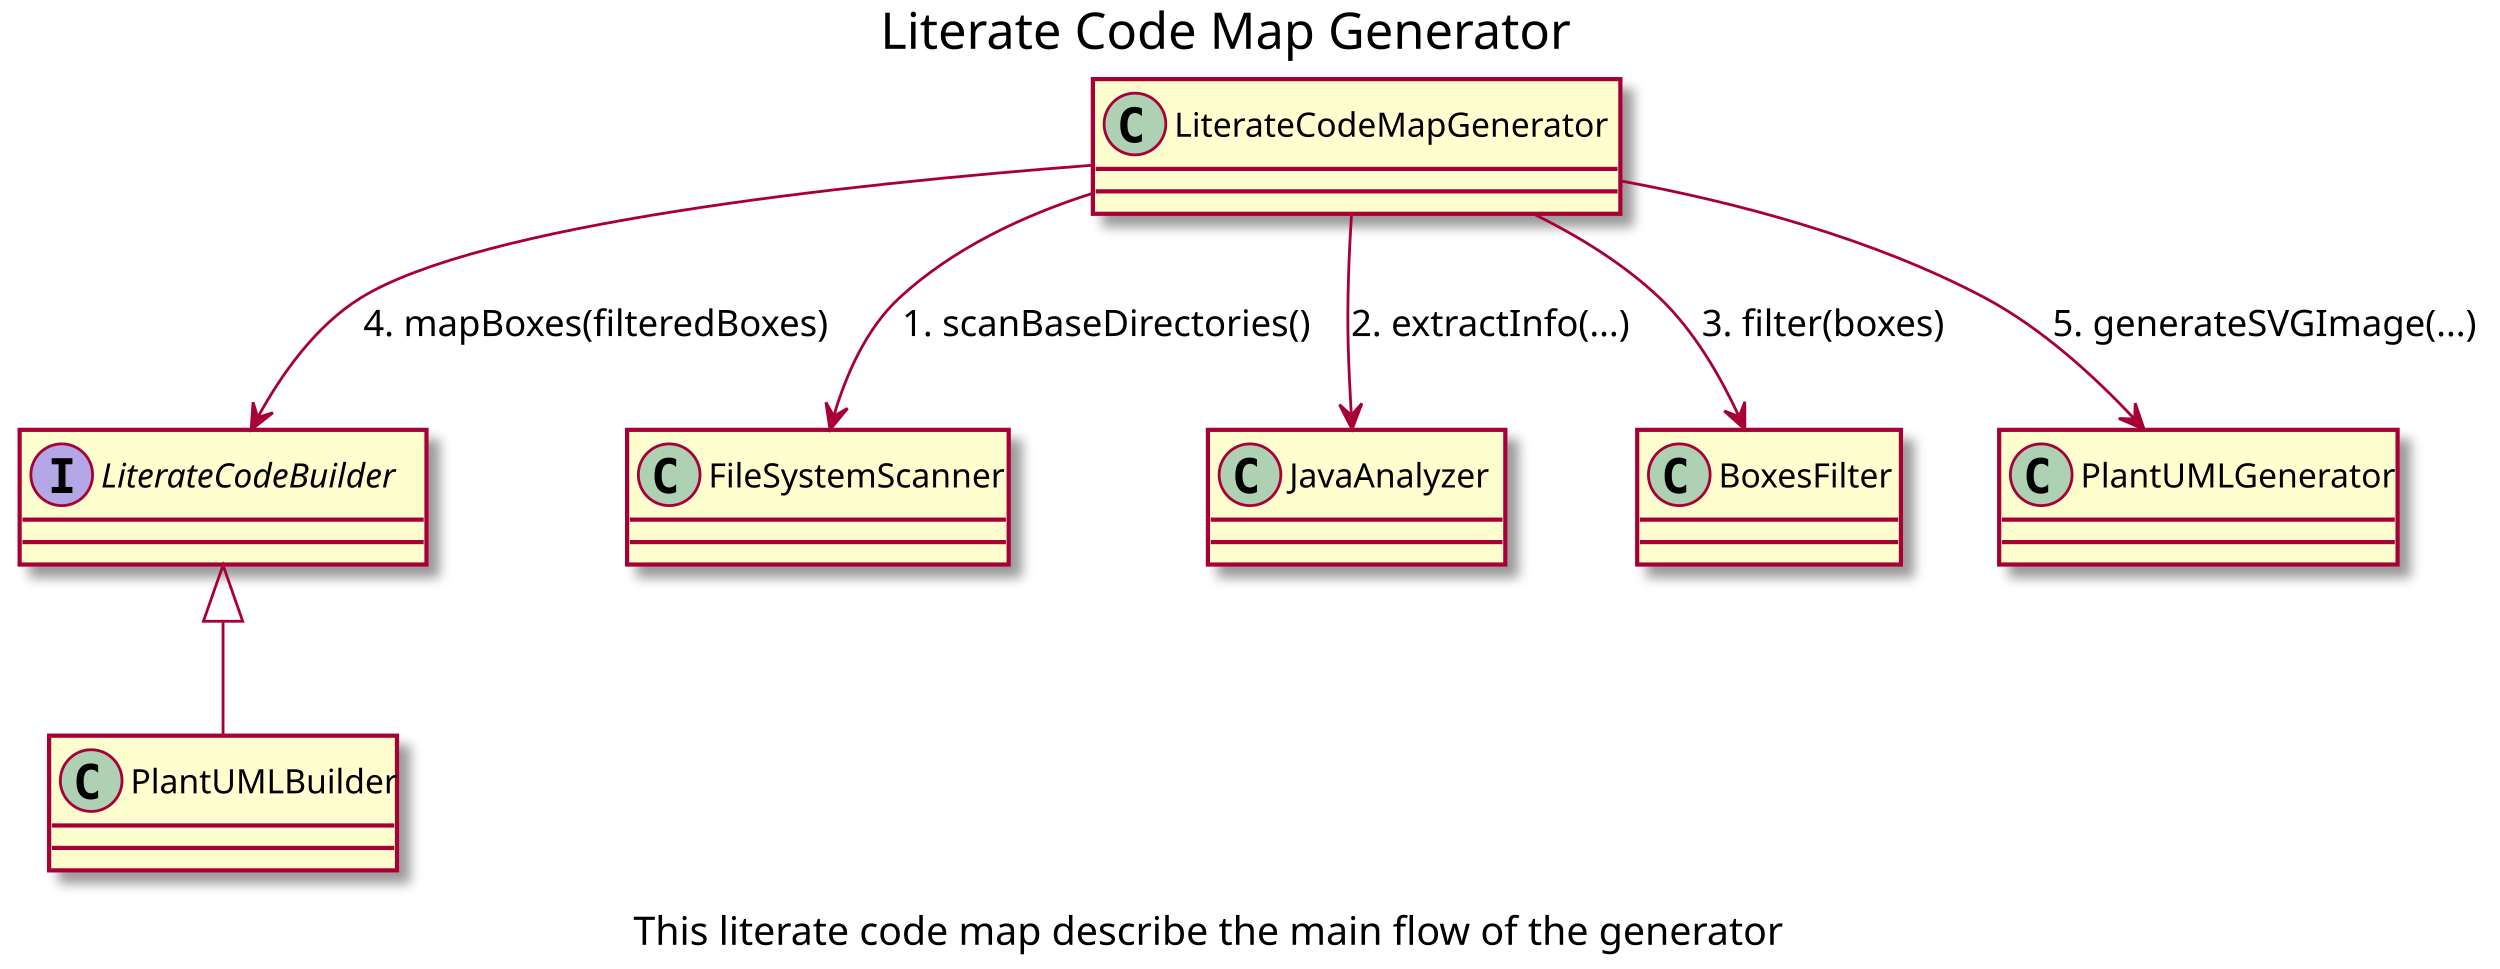
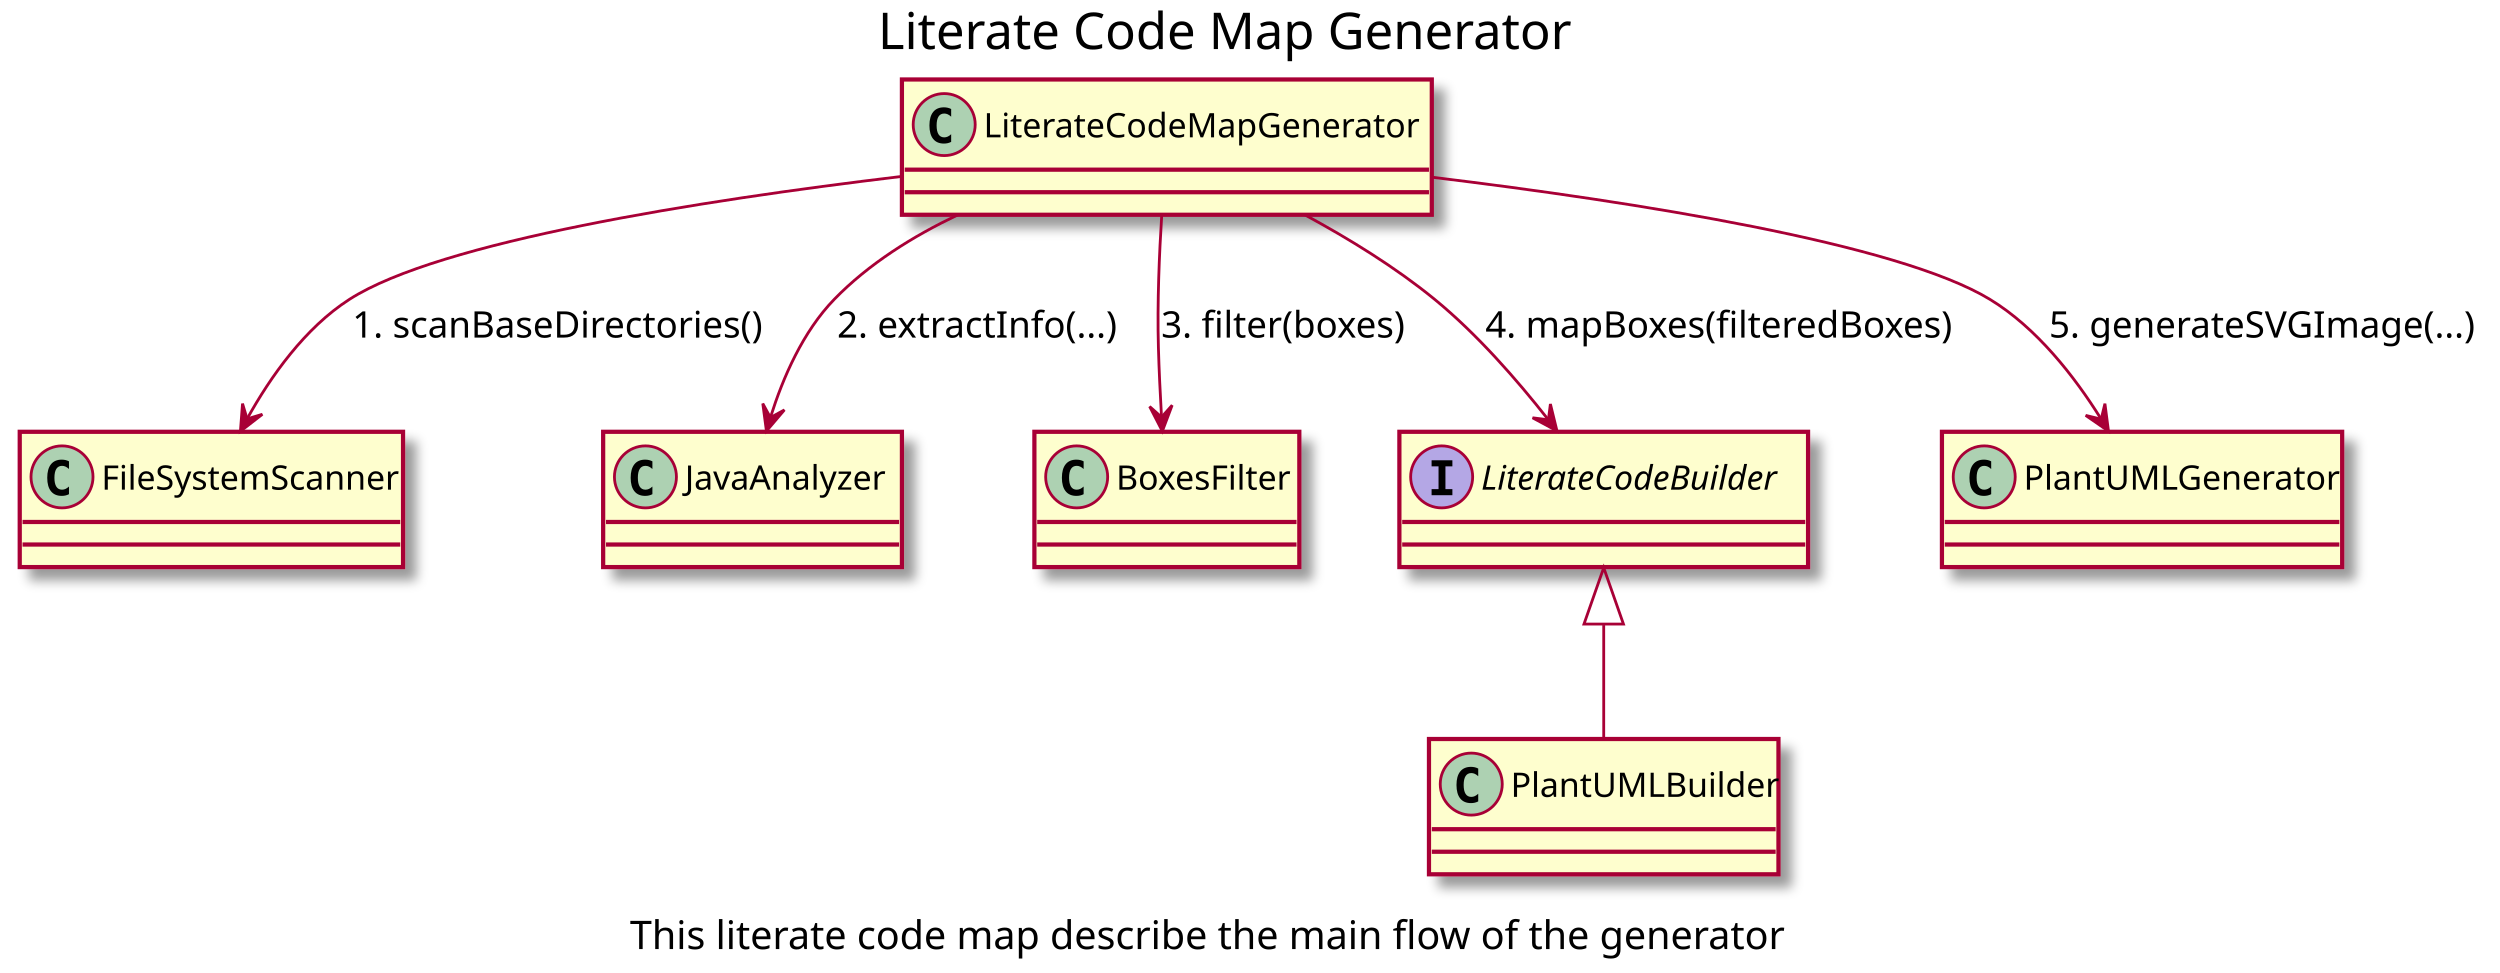
- <svg xmlns="http://www.w3.org/2000/svg" contentScriptType="application/ecmascript" contentStyleType="text/css" height="345px" preserveAspectRatio="none" style="width:891px;height:345px;background:#FFFFFF;" version="1.1" viewBox="0 0 891 345" width="891px" zoomAndPan="magnify">
+ <svg xmlns="http://www.w3.org/2000/svg" contentScriptType="application/ecmascript" contentStyleType="text/css" height="345px" preserveAspectRatio="none" style="width:887px;height:345px;background:#FFFFFF;" version="1.1" viewBox="0 0 887 345" width="887px" zoomAndPan="magnify">
  <defs>
-     <filter height="300%" id="fgc6k8becd71p" width="300%" x="-1" y="-1">
+     <filter height="300%" id="fant1kkbbkd2l" width="300%" x="-1" y="-1">
      <feGaussianBlur result="blurOut" stdDeviation="2.0" />
      <feColorMatrix in="blurOut" result="blurOut2" type="matrix" values="0 0 0 0 0 0 0 0 0 0 0 0 0 0 0 0 0 0 .4 0" />
      <feOffset dx="4.0" dy="4.0" in="blurOut2" result="blurOut3" />
      <feBlend in="SourceGraphic" in2="blurOut3" mode="normal" />
    </filter>
  </defs>
  <g>
-     <text fill="#000000" font-family="sans-serif" font-size="18" lengthAdjust="spacing" textLength="251" x="313.75" y="17.402">Literate Code Map Generator</text>
-     <rect codeLine="11" fill="#FEFECE" filter="url(#fgc6k8becd71p)" height="48" id="LiterateCodeBuilder" style="stroke:#A80036;stroke-width:1.5;" width="145" x="7" y="153.199" />
-     <ellipse cx="22" cy="169.199" fill="#B4A7E5" rx="11" ry="11" style="stroke:#A80036;stroke-width:1.0;" />
-     <path d="M18.428,165.464 L18.428,163.306 L25.807,163.306 L25.807,165.464 L23.342,165.464 L23.342,173.541 L25.807,173.541 L25.807,175.699 L18.428,175.699 L18.428,173.541 L20.893,173.541 L20.893,165.464 Z " fill="#000000" />
-     <text fill="#000000" font-family="sans-serif" font-size="12" font-style="italic" lengthAdjust="spacing" textLength="113" x="36" y="173.734">LiterateCodeBuilder</text>
-     <line style="stroke:#A80036;stroke-width:1.5;" x1="8" x2="151" y1="185.199" y2="185.199" />
-     <line style="stroke:#A80036;stroke-width:1.5;" x1="8" x2="151" y1="193.199" y2="193.199" />
-     <rect codeLine="12" fill="#FEFECE" filter="url(#fgc6k8becd71p)" height="48" id="PlantUMLBuilder" style="stroke:#A80036;stroke-width:1.5;" width="124" x="17.5" y="262.199" />
-     <ellipse cx="32.5" cy="278.199" fill="#ADD1B2" rx="11" ry="11" style="stroke:#A80036;stroke-width:1.0;" />
-     <path d="M34.973,284.342 Q34.392,284.641 33.753,284.791 Q33.114,284.94 32.408,284.94 Q29.901,284.94 28.581,283.288 Q27.262,281.636 27.262,278.515 Q27.262,275.386 28.581,273.734 Q29.901,272.082 32.408,272.082 Q33.114,272.082 33.761,272.231 Q34.409,272.381 34.973,272.68 L34.973,275.402 Q34.342,274.821 33.749,274.551 Q33.155,274.282 32.524,274.282 Q31.18,274.282 30.495,275.348 Q29.81,276.415 29.81,278.515 Q29.81,280.607 30.495,281.674 Q31.18,282.74 32.524,282.74 Q33.155,282.74 33.749,282.471 Q34.342,282.201 34.973,281.62 Z " fill="#000000" />
-     <text fill="#000000" font-family="sans-serif" font-size="12" lengthAdjust="spacing" textLength="92" x="46.5" y="282.734">PlantUMLBuilder</text>
-     <line style="stroke:#A80036;stroke-width:1.5;" x1="18.5" x2="140.5" y1="294.199" y2="294.199" />
-     <line style="stroke:#A80036;stroke-width:1.5;" x1="18.5" x2="140.5" y1="302.199" y2="302.199" />
-     <rect codeLine="13" fill="#FEFECE" filter="url(#fgc6k8becd71p)" height="48" id="LiterateCodeMapGenerator" style="stroke:#A80036;stroke-width:1.5;" width="188" x="389.5" y="28.199" />
-     <ellipse cx="404.5" cy="44.199" fill="#ADD1B2" rx="11" ry="11" style="stroke:#A80036;stroke-width:1.0;" />
-     <path d="M406.973,50.342 Q406.392,50.641 405.753,50.791 Q405.114,50.94 404.408,50.94 Q401.901,50.94 400.582,49.288 Q399.262,47.636 399.262,44.515 Q399.262,41.386 400.582,39.734 Q401.901,38.082 404.408,38.082 Q405.114,38.082 405.761,38.231 Q406.409,38.381 406.973,38.68 L406.973,41.402 Q406.342,40.821 405.749,40.551 Q405.155,40.282 404.524,40.282 Q403.18,40.282 402.495,41.348 Q401.81,42.415 401.81,44.515 Q401.81,46.607 402.495,47.674 Q403.18,48.74 404.524,48.74 Q405.155,48.74 405.749,48.471 Q406.342,48.201 406.973,47.62 Z " fill="#000000" />
-     <text fill="#000000" font-family="sans-serif" font-size="12" lengthAdjust="spacing" textLength="156" x="418.5" y="48.734">LiterateCodeMapGenerator</text>
-     <line style="stroke:#A80036;stroke-width:1.5;" x1="390.5" x2="576.5" y1="60.199" y2="60.199" />
-     <line style="stroke:#A80036;stroke-width:1.5;" x1="390.5" x2="576.5" y1="68.199" y2="68.199" />
-     <rect codeLine="15" fill="#FEFECE" filter="url(#fgc6k8becd71p)" height="48" id="FileSystemScanner" style="stroke:#A80036;stroke-width:1.5;" width="136" x="223.5" y="153.199" />
-     <ellipse cx="238.5" cy="169.199" fill="#ADD1B2" rx="11" ry="11" style="stroke:#A80036;stroke-width:1.0;" />
-     <path d="M240.973,175.342 Q240.392,175.641 239.753,175.791 Q239.114,175.94 238.408,175.94 Q235.901,175.94 234.582,174.288 Q233.262,172.636 233.262,169.515 Q233.262,166.386 234.582,164.734 Q235.901,163.082 238.408,163.082 Q239.114,163.082 239.761,163.231 Q240.409,163.381 240.973,163.68 L240.973,166.402 Q240.342,165.821 239.749,165.552 Q239.155,165.282 238.524,165.282 Q237.18,165.282 236.495,166.348 Q235.81,167.415 235.81,169.515 Q235.81,171.607 236.495,172.674 Q237.18,173.74 238.524,173.74 Q239.155,173.74 239.749,173.47 Q240.342,173.201 240.973,172.62 Z " fill="#000000" />
-     <text fill="#000000" font-family="sans-serif" font-size="12" lengthAdjust="spacing" textLength="104" x="252.5" y="173.734">FileSystemScanner</text>
-     <line style="stroke:#A80036;stroke-width:1.5;" x1="224.5" x2="358.5" y1="185.199" y2="185.199" />
-     <line style="stroke:#A80036;stroke-width:1.5;" x1="224.5" x2="358.5" y1="193.199" y2="193.199" />
-     <rect codeLine="9" fill="#FEFECE" filter="url(#fgc6k8becd71p)" height="48" id="JavaAnalyzer" style="stroke:#A80036;stroke-width:1.5;" width="106" x="430.5" y="153.199" />
-     <ellipse cx="445.5" cy="169.199" fill="#ADD1B2" rx="11" ry="11" style="stroke:#A80036;stroke-width:1.0;" />
-     <path d="M447.973,175.342 Q447.392,175.641 446.753,175.791 Q446.114,175.94 445.408,175.94 Q442.901,175.94 441.582,174.288 Q440.262,172.636 440.262,169.515 Q440.262,166.386 441.582,164.734 Q442.901,163.082 445.408,163.082 Q446.114,163.082 446.761,163.231 Q447.409,163.381 447.973,163.68 L447.973,166.402 Q447.342,165.821 446.749,165.552 Q446.155,165.282 445.524,165.282 Q444.18,165.282 443.495,166.348 Q442.81,167.415 442.81,169.515 Q442.81,171.607 443.495,172.674 Q444.18,173.74 445.524,173.74 Q446.155,173.74 446.749,173.47 Q447.342,173.201 447.973,172.62 Z " fill="#000000" />
-     <text fill="#000000" font-family="sans-serif" font-size="12" lengthAdjust="spacing" textLength="74" x="459.5" y="173.734">JavaAnalyzer</text>
-     <line style="stroke:#A80036;stroke-width:1.5;" x1="431.5" x2="535.5" y1="185.199" y2="185.199" />
-     <line style="stroke:#A80036;stroke-width:1.5;" x1="431.5" x2="535.5" y1="193.199" y2="193.199" />
-     <rect codeLine="10" fill="#FEFECE" filter="url(#fgc6k8becd71p)" height="48" id="BoxesFilter" style="stroke:#A80036;stroke-width:1.5;" width="94" x="583.5" y="153.199" />
-     <ellipse cx="598.5" cy="169.199" fill="#ADD1B2" rx="11" ry="11" style="stroke:#A80036;stroke-width:1.0;" />
-     <path d="M600.973,175.342 Q600.392,175.641 599.753,175.791 Q599.114,175.94 598.408,175.94 Q595.901,175.94 594.582,174.288 Q593.262,172.636 593.262,169.515 Q593.262,166.386 594.582,164.734 Q595.901,163.082 598.408,163.082 Q599.114,163.082 599.761,163.231 Q600.409,163.381 600.973,163.68 L600.973,166.402 Q600.342,165.821 599.749,165.552 Q599.155,165.282 598.524,165.282 Q597.18,165.282 596.495,166.348 Q595.81,167.415 595.81,169.515 Q595.81,171.607 596.495,172.674 Q597.18,173.74 598.524,173.74 Q599.155,173.74 599.749,173.47 Q600.342,173.201 600.973,172.62 Z " fill="#000000" />
-     <text fill="#000000" font-family="sans-serif" font-size="12" lengthAdjust="spacing" textLength="62" x="612.5" y="173.734">BoxesFilter</text>
-     <line style="stroke:#A80036;stroke-width:1.5;" x1="584.5" x2="676.5" y1="185.199" y2="185.199" />
-     <line style="stroke:#A80036;stroke-width:1.5;" x1="584.5" x2="676.5" y1="193.199" y2="193.199" />
-     <rect codeLine="14" fill="#FEFECE" filter="url(#fgc6k8becd71p)" height="48" id="PlantUMLGenerator" style="stroke:#A80036;stroke-width:1.5;" width="142" x="712.5" y="153.199" />
-     <ellipse cx="727.5" cy="169.199" fill="#ADD1B2" rx="11" ry="11" style="stroke:#A80036;stroke-width:1.0;" />
-     <path d="M729.973,175.342 Q729.392,175.641 728.753,175.791 Q728.114,175.94 727.408,175.94 Q724.901,175.94 723.582,174.288 Q722.262,172.636 722.262,169.515 Q722.262,166.386 723.582,164.734 Q724.901,163.082 727.408,163.082 Q728.114,163.082 728.761,163.231 Q729.409,163.381 729.973,163.68 L729.973,166.402 Q729.342,165.821 728.749,165.552 Q728.155,165.282 727.524,165.282 Q726.18,165.282 725.495,166.348 Q724.81,167.415 724.81,169.515 Q724.81,171.607 725.495,172.674 Q726.18,173.74 727.524,173.74 Q728.155,173.74 728.749,173.47 Q729.342,173.201 729.973,172.62 Z " fill="#000000" />
-     <text fill="#000000" font-family="sans-serif" font-size="12" lengthAdjust="spacing" textLength="110" x="741.5" y="173.734">PlantUMLGenerator</text>
-     <line style="stroke:#A80036;stroke-width:1.5;" x1="713.5" x2="853.5" y1="185.199" y2="185.199" />
-     <line style="stroke:#A80036;stroke-width:1.5;" x1="713.5" x2="853.5" y1="193.199" y2="193.199" />
-     <path codeLine="3" d="M79.5,221.779 C79.5,235.559 79.5,250.259 79.5,262.029 " fill="none" id="LiterateCodeBuilder-backto-PlantUMLBuilder" style="stroke:#A80036;stroke-width:1.0;" />
-     <polygon fill="none" points="72.5,221.419,79.5,201.419,86.5,221.419,72.5,221.419" style="stroke:#A80036;stroke-width:1.0;" />
-     <path codeLine="4" d="M389.46,68.879 C364.71,76.739 339.62,88.519 320.5,106.199 C308.63,117.179 301.47,133.749 297.24,148.009 " fill="none" id="LiterateCodeMapGenerator-to-FileSystemScanner" style="stroke:#A80036;stroke-width:1.0;" />
-     <polygon fill="#A80036" points="295.81,153.149,302.075,145.55,297.15,148.332,294.368,143.406,295.81,153.149" style="stroke:#A80036;stroke-width:1.0;" />
-     <text fill="#000000" font-family="sans-serif" font-size="13" lengthAdjust="spacing" textLength="150" x="321.5" y="119.768">1. scanBaseDirectories()</text>
-     <path codeLine="5" d="M481.69,76.209 C480.82,89.859 480.06,107.509 480.5,123.199 C480.72,131.129 481.14,139.729 481.59,147.639 " fill="none" id="LiterateCodeMapGenerator-to-JavaAnalyzer" style="stroke:#A80036;stroke-width:1.0;" />
-     <polygon fill="#A80036" points="481.9,152.989,485.378,143.775,481.614,147.997,477.392,144.233,481.9,152.989" style="stroke:#A80036;stroke-width:1.0;" />
-     <text fill="#000000" font-family="sans-serif" font-size="13" lengthAdjust="spacing" textLength="105" x="481.5" y="119.768">2. extractInfo(...)</text>
-     <path codeLine="6" d="M546.73,76.329 C562.58,84.149 578.7,94.049 591.5,106.199 C603.83,117.899 613.27,134.379 619.78,148.409 " fill="none" id="LiterateCodeMapGenerator-to-BoxesFilter" style="stroke:#A80036;stroke-width:1.0;" />
-     <polygon fill="#A80036" points="621.87,153.059,621.85,143.21,619.83,148.494,614.546,146.474,621.87,153.059" style="stroke:#A80036;stroke-width:1.0;" />
-     <text fill="#000000" font-family="sans-serif" font-size="13" lengthAdjust="spacing" textLength="92" x="606.5" y="119.768">3. filter(boxes)</text>
-     <path codeLine="7" d="M389.48,58.869 C299.37,65.779 170.96,79.929 128.5,106.199 C112.38,116.169 100.15,133.629 91.93,148.619 " fill="none" id="LiterateCodeMapGenerator-to-LiterateCodeBuilder" style="stroke:#A80036;stroke-width:1.0;" />
-     <polygon fill="#A80036" points="89.51,153.179,97.263,147.105,91.854,148.763,90.196,143.354,89.51,153.179" style="stroke:#A80036;stroke-width:1.0;" />
-     <text fill="#000000" font-family="sans-serif" font-size="13" lengthAdjust="spacing" textLength="170" x="129.5" y="119.768">4. mapBoxes(filteredBoxes)</text>
-     <path codeLine="8" d="M577.77,64.509 C619.3,72.199 667.62,85.009 707.5,106.199 C727.8,116.979 746.82,134.509 760.75,149.329 " fill="none" id="LiterateCodeMapGenerator-to-PlantUMLGenerator" style="stroke:#A80036;stroke-width:1.0;" />
-     <polygon fill="#A80036" points="764.18,153.029,761,143.708,760.783,149.361,755.13,149.144,764.18,153.029" style="stroke:#A80036;stroke-width:1.0;" />
-     <text fill="#000000" font-family="sans-serif" font-size="13" lengthAdjust="spacing" textLength="152" x="731.5" y="119.768">5. generateSVGImage(...)</text>
-     <text fill="#000000" font-family="sans-serif" font-size="14" lengthAdjust="spacing" textLength="427" x="225.75" y="336.734">This literate code map describe the main flow of the generator</text>
+     <text fill="#000000" font-family="sans-serif" font-size="18" lengthAdjust="spacing" textLength="251" x="311.5" y="17.402">Literate Code Map Generator</text>
+     <rect codeLine="10" fill="#FEFECE" filter="url(#fant1kkbbkd2l)" height="48" id="LiterateCodeMapGenerator" style="stroke:#A80036;stroke-width:1.5;" width="188" x="320" y="28.199" />
+     <ellipse cx="335" cy="44.199" fill="#ADD1B2" rx="11" ry="11" style="stroke:#A80036;stroke-width:1.0;" />
+     <path d="M337.473,50.342 Q336.892,50.641 336.253,50.791 Q335.614,50.94 334.908,50.94 Q332.401,50.94 331.082,49.288 Q329.762,47.636 329.762,44.515 Q329.762,41.386 331.082,39.734 Q332.401,38.082 334.908,38.082 Q335.614,38.082 336.261,38.231 Q336.909,38.381 337.473,38.68 L337.473,41.402 Q336.842,40.821 336.249,40.551 Q335.655,40.282 335.024,40.282 Q333.68,40.282 332.995,41.348 Q332.31,42.415 332.31,44.515 Q332.31,46.607 332.995,47.674 Q333.68,48.74 335.024,48.74 Q335.655,48.74 336.249,48.471 Q336.842,48.201 337.473,47.62 Z " fill="#000000" />
+     <text fill="#000000" font-family="sans-serif" font-size="12" lengthAdjust="spacing" textLength="156" x="349" y="48.734">LiterateCodeMapGenerator</text>
+     <line style="stroke:#A80036;stroke-width:1.5;" x1="321" x2="507" y1="60.199" y2="60.199" />
+     <line style="stroke:#A80036;stroke-width:1.5;" x1="321" x2="507" y1="68.199" y2="68.199" />
+     <rect codeLine="15" fill="#FEFECE" filter="url(#fant1kkbbkd2l)" height="48" id="FileSystemScanner" style="stroke:#A80036;stroke-width:1.5;" width="136" x="7" y="153.199" />
+     <ellipse cx="22" cy="169.199" fill="#ADD1B2" rx="11" ry="11" style="stroke:#A80036;stroke-width:1.0;" />
+     <path d="M24.473,175.342 Q23.892,175.641 23.253,175.791 Q22.614,175.94 21.908,175.94 Q19.401,175.94 18.081,174.288 Q16.762,172.636 16.762,169.515 Q16.762,166.386 18.081,164.734 Q19.401,163.082 21.908,163.082 Q22.614,163.082 23.261,163.231 Q23.909,163.381 24.473,163.68 L24.473,166.402 Q23.842,165.821 23.249,165.552 Q22.655,165.282 22.024,165.282 Q20.68,165.282 19.995,166.348 Q19.31,167.415 19.31,169.515 Q19.31,171.607 19.995,172.674 Q20.68,173.74 22.024,173.74 Q22.655,173.74 23.249,173.47 Q23.842,173.201 24.473,172.62 Z " fill="#000000" />
+     <text fill="#000000" font-family="sans-serif" font-size="12" lengthAdjust="spacing" textLength="104" x="36" y="173.734">FileSystemScanner</text>
+     <line style="stroke:#A80036;stroke-width:1.5;" x1="8" x2="142" y1="185.199" y2="185.199" />
+     <line style="stroke:#A80036;stroke-width:1.5;" x1="8" x2="142" y1="193.199" y2="193.199" />
+     <rect codeLine="8" fill="#FEFECE" filter="url(#fant1kkbbkd2l)" height="48" id="JavaAnalyzer" style="stroke:#A80036;stroke-width:1.5;" width="106" x="214" y="153.199" />
+     <ellipse cx="229" cy="169.199" fill="#ADD1B2" rx="11" ry="11" style="stroke:#A80036;stroke-width:1.0;" />
+     <path d="M231.473,175.342 Q230.892,175.641 230.253,175.791 Q229.614,175.94 228.908,175.94 Q226.401,175.94 225.082,174.288 Q223.762,172.636 223.762,169.515 Q223.762,166.386 225.082,164.734 Q226.401,163.082 228.908,163.082 Q229.614,163.082 230.261,163.231 Q230.909,163.381 231.473,163.68 L231.473,166.402 Q230.842,165.821 230.249,165.552 Q229.655,165.282 229.024,165.282 Q227.68,165.282 226.995,166.348 Q226.31,167.415 226.31,169.515 Q226.31,171.607 226.995,172.674 Q227.68,173.74 229.024,173.74 Q229.655,173.74 230.249,173.47 Q230.842,173.201 231.473,172.62 Z " fill="#000000" />
+     <text fill="#000000" font-family="sans-serif" font-size="12" lengthAdjust="spacing" textLength="74" x="243" y="173.734">JavaAnalyzer</text>
+     <line style="stroke:#A80036;stroke-width:1.5;" x1="215" x2="319" y1="185.199" y2="185.199" />
+     <line style="stroke:#A80036;stroke-width:1.5;" x1="215" x2="319" y1="193.199" y2="193.199" />
+     <rect codeLine="9" fill="#FEFECE" filter="url(#fant1kkbbkd2l)" height="48" id="BoxesFilter" style="stroke:#A80036;stroke-width:1.5;" width="94" x="367" y="153.199" />
+     <ellipse cx="382" cy="169.199" fill="#ADD1B2" rx="11" ry="11" style="stroke:#A80036;stroke-width:1.0;" />
+     <path d="M384.473,175.342 Q383.892,175.641 383.253,175.791 Q382.614,175.94 381.908,175.94 Q379.401,175.94 378.082,174.288 Q376.762,172.636 376.762,169.515 Q376.762,166.386 378.082,164.734 Q379.401,163.082 381.908,163.082 Q382.614,163.082 383.261,163.231 Q383.909,163.381 384.473,163.68 L384.473,166.402 Q383.842,165.821 383.249,165.552 Q382.655,165.282 382.024,165.282 Q380.68,165.282 379.995,166.348 Q379.31,167.415 379.31,169.515 Q379.31,171.607 379.995,172.674 Q380.68,173.74 382.024,173.74 Q382.655,173.74 383.249,173.47 Q383.842,173.201 384.473,172.62 Z " fill="#000000" />
+     <text fill="#000000" font-family="sans-serif" font-size="12" lengthAdjust="spacing" textLength="62" x="396" y="173.734">BoxesFilter</text>
+     <line style="stroke:#A80036;stroke-width:1.5;" x1="368" x2="460" y1="185.199" y2="185.199" />
+     <line style="stroke:#A80036;stroke-width:1.5;" x1="368" x2="460" y1="193.199" y2="193.199" />
+     <rect codeLine="11" fill="#FEFECE" filter="url(#fant1kkbbkd2l)" height="48" id="LiterateCodeBuilder" style="stroke:#A80036;stroke-width:1.5;" width="145" x="496.5" y="153.199" />
+     <ellipse cx="511.5" cy="169.199" fill="#B4A7E5" rx="11" ry="11" style="stroke:#A80036;stroke-width:1.0;" />
+     <path d="M507.928,165.464 L507.928,163.306 L515.307,163.306 L515.307,165.464 L512.842,165.464 L512.842,173.541 L515.307,173.541 L515.307,175.699 L507.928,175.699 L507.928,173.541 L510.393,173.541 L510.393,165.464 Z " fill="#000000" />
+     <text fill="#000000" font-family="sans-serif" font-size="12" font-style="italic" lengthAdjust="spacing" textLength="113" x="525.5" y="173.734">LiterateCodeBuilder</text>
+     <line style="stroke:#A80036;stroke-width:1.5;" x1="497.5" x2="640.5" y1="185.199" y2="185.199" />
+     <line style="stroke:#A80036;stroke-width:1.5;" x1="497.5" x2="640.5" y1="193.199" y2="193.199" />
+     <rect codeLine="14" fill="#FEFECE" filter="url(#fant1kkbbkd2l)" height="48" id="PlantUMLGenerator" style="stroke:#A80036;stroke-width:1.5;" width="142" x="689" y="153.199" />
+     <ellipse cx="704" cy="169.199" fill="#ADD1B2" rx="11" ry="11" style="stroke:#A80036;stroke-width:1.0;" />
+     <path d="M706.473,175.342 Q705.892,175.641 705.253,175.791 Q704.614,175.94 703.908,175.94 Q701.401,175.94 700.082,174.288 Q698.762,172.636 698.762,169.515 Q698.762,166.386 700.082,164.734 Q701.401,163.082 703.908,163.082 Q704.614,163.082 705.261,163.231 Q705.909,163.381 706.473,163.68 L706.473,166.402 Q705.842,165.821 705.249,165.552 Q704.655,165.282 704.024,165.282 Q702.68,165.282 701.995,166.348 Q701.31,167.415 701.31,169.515 Q701.31,171.607 701.995,172.674 Q702.68,173.74 704.024,173.74 Q704.655,173.74 705.249,173.47 Q705.842,173.201 706.473,172.62 Z " fill="#000000" />
+     <text fill="#000000" font-family="sans-serif" font-size="12" lengthAdjust="spacing" textLength="110" x="718" y="173.734">PlantUMLGenerator</text>
+     <line style="stroke:#A80036;stroke-width:1.5;" x1="690" x2="830" y1="185.199" y2="185.199" />
+     <line style="stroke:#A80036;stroke-width:1.5;" x1="690" x2="830" y1="193.199" y2="193.199" />
+     <rect codeLine="12" fill="#FEFECE" filter="url(#fant1kkbbkd2l)" height="48" id="PlantUMLBuilder" style="stroke:#A80036;stroke-width:1.5;" width="124" x="507" y="262.199" />
+     <ellipse cx="522" cy="278.199" fill="#ADD1B2" rx="11" ry="11" style="stroke:#A80036;stroke-width:1.0;" />
+     <path d="M524.473,284.342 Q523.892,284.641 523.253,284.791 Q522.614,284.94 521.908,284.94 Q519.401,284.94 518.082,283.288 Q516.762,281.636 516.762,278.515 Q516.762,275.386 518.082,273.734 Q519.401,272.082 521.908,272.082 Q522.614,272.082 523.261,272.231 Q523.909,272.381 524.473,272.68 L524.473,275.402 Q523.842,274.821 523.249,274.551 Q522.655,274.282 522.024,274.282 Q520.68,274.282 519.995,275.348 Q519.31,276.415 519.31,278.515 Q519.31,280.607 519.995,281.674 Q520.68,282.74 522.024,282.74 Q522.655,282.74 523.249,282.471 Q523.842,282.201 524.473,281.62 Z " fill="#000000" />
+     <text fill="#000000" font-family="sans-serif" font-size="12" lengthAdjust="spacing" textLength="92" x="536" y="282.734">PlantUMLBuilder</text>
+     <line style="stroke:#A80036;stroke-width:1.5;" x1="508" x2="630" y1="294.199" y2="294.199" />
+     <line style="stroke:#A80036;stroke-width:1.5;" x1="508" x2="630" y1="302.199" y2="302.199" />
+     <path codeLine="3" d="M319.73,62.619 C247.82,71.229 155.88,85.749 124,106.199 C108.16,116.359 95.98,133.649 87.73,148.499 " fill="none" id="LiterateCodeMapGenerator-to-FileSystemScanner" style="stroke:#A80036;stroke-width:1.0;" />
+     <polygon fill="#A80036" points="85.3,153.019,93.091,146.994,87.672,148.618,86.049,143.199,85.3,153.019" style="stroke:#A80036;stroke-width:1.0;" />
+     <text fill="#000000" font-family="sans-serif" font-size="13" lengthAdjust="spacing" textLength="150" x="125" y="119.768">1. scanBaseDirectories()</text>
+     <path codeLine="4" d="M339.89,76.209 C323.92,83.799 308.2,93.629 296,106.199 C284.9,117.629 277.81,133.919 273.42,147.899 " fill="none" id="LiterateCodeMapGenerator-to-JavaAnalyzer" style="stroke:#A80036;stroke-width:1.0;" />
+     <polygon fill="#A80036" points="271.93,152.939,278.311,145.437,273.343,148.143,270.637,143.176,271.93,152.939" style="stroke:#A80036;stroke-width:1.0;" />
+     <text fill="#000000" font-family="sans-serif" font-size="13" lengthAdjust="spacing" textLength="105" x="297" y="119.768">2. extractInfo(...)</text>
+     <path codeLine="5" d="M412.19,76.209 C411.32,89.859 410.56,107.509 411,123.199 C411.22,131.129 411.64,139.729 412.09,147.639 " fill="none" id="LiterateCodeMapGenerator-to-BoxesFilter" style="stroke:#A80036;stroke-width:1.0;" />
+     <polygon fill="#A80036" points="412.4,152.989,415.878,143.775,412.114,147.997,407.892,144.233,412.4,152.989" style="stroke:#A80036;stroke-width:1.0;" />
+     <text fill="#000000" font-family="sans-serif" font-size="13" lengthAdjust="spacing" textLength="92" x="412" y="119.768">3. filter(boxes)</text>
+     <path codeLine="6" d="M462.98,76.239 C478.45,84.609 495.11,94.839 509,106.199 C524.05,118.509 538.32,134.889 549.17,148.709 " fill="none" id="LiterateCodeMapGenerator-to-LiterateCodeBuilder" style="stroke:#A80036;stroke-width:1.0;" />
+     <polygon fill="#A80036" points="552.42,152.909,550.083,143.342,549.363,148.952,543.752,148.233,552.42,152.909" style="stroke:#A80036;stroke-width:1.0;" />
+     <text fill="#000000" font-family="sans-serif" font-size="13" lengthAdjust="spacing" textLength="170" x="527" y="119.768">4. mapBoxes(filteredBoxes)</text>
+     <path codeLine="7" d="M508.3,62.909 C580.61,71.709 673.37,86.349 706,106.199 C722.64,116.319 736.05,133.609 745.34,148.459 " fill="none" id="LiterateCodeMapGenerator-to-PlantUMLGenerator" style="stroke:#A80036;stroke-width:1.0;" />
+     <polygon fill="#A80036" points="748.09,152.989,746.827,143.222,745.49,148.718,739.994,147.381,748.09,152.989" style="stroke:#A80036;stroke-width:1.0;" />
+     <text fill="#000000" font-family="sans-serif" font-size="13" lengthAdjust="spacing" textLength="152" x="727" y="119.768">5. generateSVGImage(...)</text>
+     <path codeLine="13" d="M569,221.779 C569,235.559 569,250.259 569,262.029 " fill="none" id="LiterateCodeBuilder-backto-PlantUMLBuilder" style="stroke:#A80036;stroke-width:1.0;" />
+     <polygon fill="none" points="562,221.419,569,201.419,576,221.419,562,221.419" style="stroke:#A80036;stroke-width:1.0;" />
+     <text fill="#000000" font-family="sans-serif" font-size="14" lengthAdjust="spacing" textLength="427" x="223.5" y="336.734">This literate code map describe the main flow of the generator</text>
  </g>
</svg>
